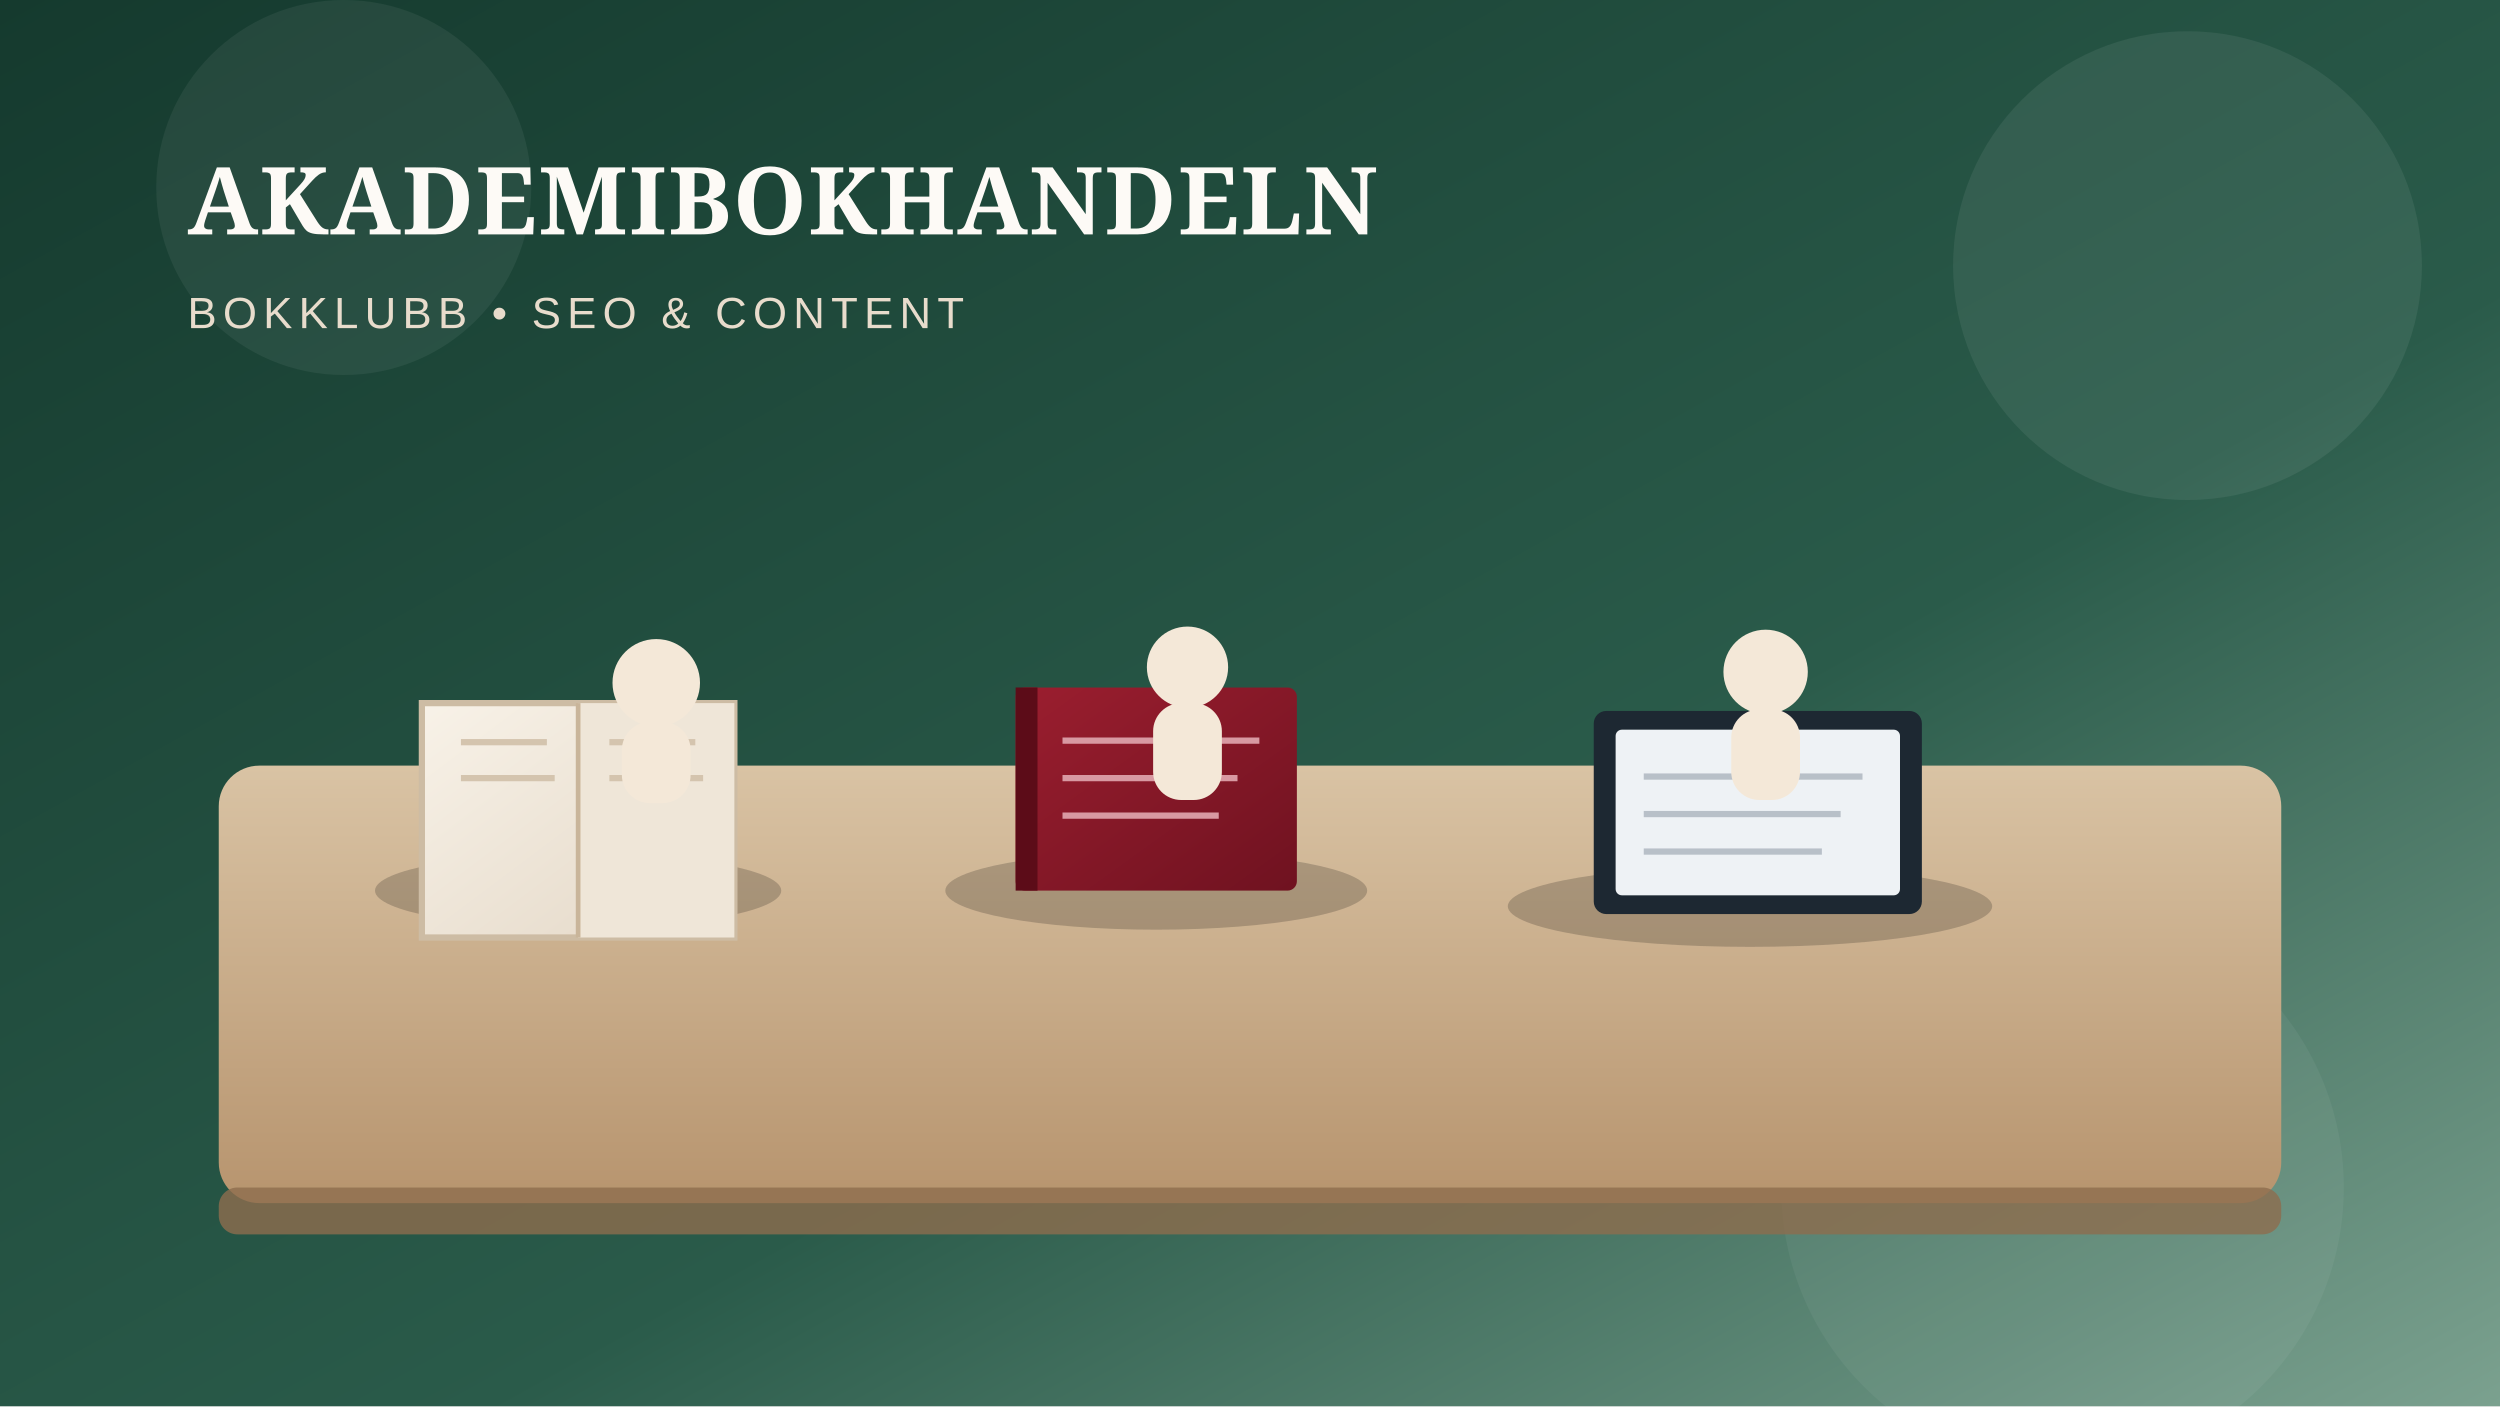
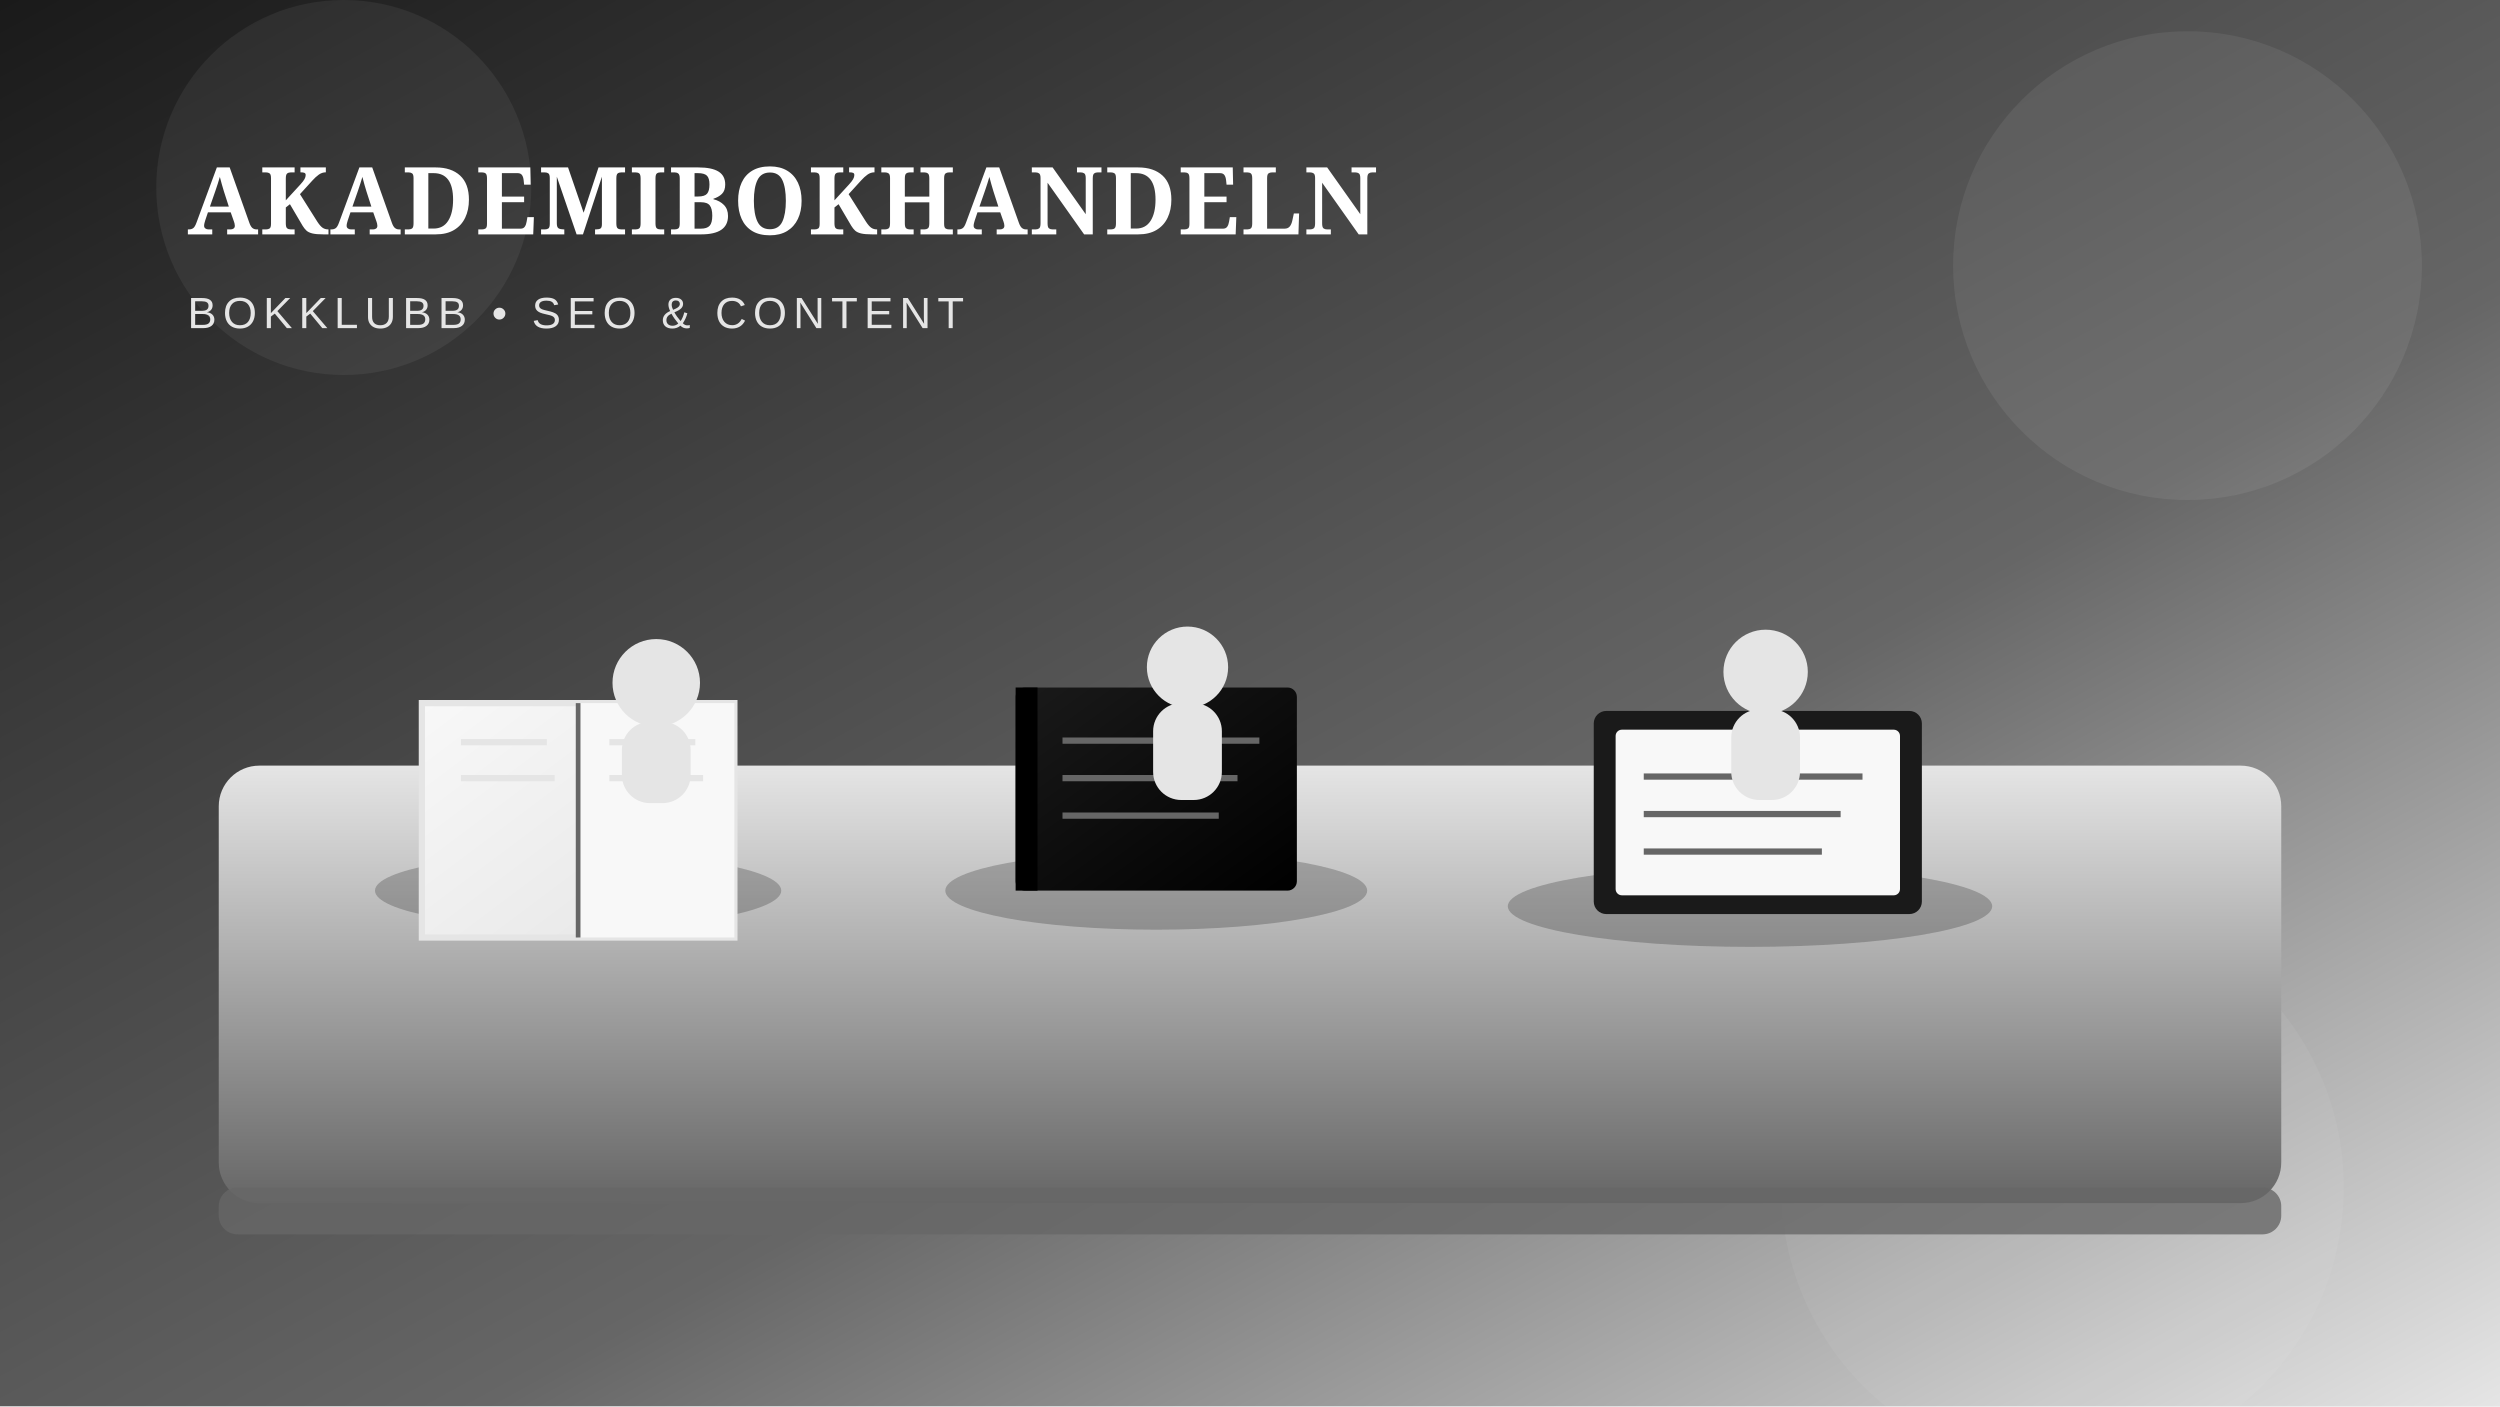
<svg xmlns="http://www.w3.org/2000/svg" width="1600" height="900" viewBox="0 0 1600 900" role="img" aria-labelledby="t d">
  <defs>
    <linearGradient id="bg" x1="0" y1="0" x2="1" y2="1">
-       <stop offset="0%" stop-color="#153a2e" />
-       <stop offset="60%" stop-color="#2a5b4a" />
-       <stop offset="100%" stop-color="#7ba18f" />
+       <stop offset="0%" stop-color="#1A1A1A" />
+       <stop offset="60%" stop-color="#666666" />
+       <stop offset="100%" stop-color="#E5E5E5" />
    </linearGradient>
    <linearGradient id="table" x1="0" y1="0" x2="0" y2="1">
-       <stop offset="0%" stop-color="#d9c3a4" />
-       <stop offset="100%" stop-color="#b7946e" />
+       <stop offset="0%" stop-color="#E5E5E5" />
+       <stop offset="100%" stop-color="#666666" />
    </linearGradient>
    <linearGradient id="bookA" x1="0" y1="0" x2="1" y2="1">
-       <stop offset="0%" stop-color="#f8f2e8" />
-       <stop offset="100%" stop-color="#e3d7c6" />
+       <stop offset="0%" stop-color="#F8F8F8" />
+       <stop offset="100%" stop-color="#E5E5E5" />
    </linearGradient>
    <linearGradient id="bookB" x1="0" y1="0" x2="1" y2="1">
-       <stop offset="0%" stop-color="#9b1e2f" />
-       <stop offset="100%" stop-color="#6f1220" />
+       <stop offset="0%" stop-color="#1A1A1A" />
+       <stop offset="100%" stop-color="#000000" />
    </linearGradient>
  </defs>
  <rect width="1600" height="900" fill="url(#bg)" />
-   <circle cx="220" cy="120" r="120" fill="#ffffff" opacity="0.06" />
-   <circle cx="1400" cy="170" r="150" fill="#ffffff" opacity="0.07" />
-   <circle cx="1320" cy="760" r="180" fill="#ffffff" opacity="0.05" />
+   <circle cx="220" cy="120" r="120" fill="#FFFFFF" opacity="0.06" />
+   <circle cx="1400" cy="170" r="150" fill="#FFFFFF" opacity="0.07" />
+   <circle cx="1320" cy="760" r="180" fill="#FFFFFF" opacity="0.05" />
  <rect x="140" y="490" width="1320" height="280" rx="26" fill="url(#table)" />
-   <rect x="140" y="760" width="1320" height="30" rx="12" fill="#8d6d4e" opacity="0.8" />
+   <rect x="140" y="760" width="1320" height="30" rx="12" fill="#666666" opacity="0.8" />
  <g transform="translate(250 410)">
-     <ellipse cx="120" cy="160" rx="130" ry="24" fill="#2f2a25" opacity="0.25" />
-     <path d="M20 40h200v150H20z" fill="url(#bookA)" stroke="#cdbca4" stroke-width="4" />
-     <path d="M120 40h100v150H120z" fill="#efe6d8" />
-     <line x1="120" y1="40" x2="120" y2="190" stroke="#c9b59a" stroke-width="3" />
-     <line x1="45" y1="65" x2="100" y2="65" stroke="#d4c4ae" stroke-width="4" />
-     <line x1="45" y1="88" x2="105" y2="88" stroke="#d4c4ae" stroke-width="4" />
-     <line x1="140" y1="65" x2="195" y2="65" stroke="#d4c4ae" stroke-width="4" />
-     <line x1="140" y1="88" x2="200" y2="88" stroke="#d4c4ae" stroke-width="4" />
+     <ellipse cx="120" cy="160" rx="130" ry="24" fill="#1A1A1A" opacity="0.25" />
+     <path d="M20 40h200v150H20z" fill="url(#bookA)" stroke="#E5E5E5" stroke-width="4" />
+     <path d="M120 40h100v150H120z" fill="#F8F8F8" />
+     <line x1="120" y1="40" x2="120" y2="190" stroke="#666666" stroke-width="3" />
+     <line x1="45" y1="65" x2="100" y2="65" stroke="#E5E5E5" stroke-width="4" />
+     <line x1="45" y1="88" x2="105" y2="88" stroke="#E5E5E5" stroke-width="4" />
+     <line x1="140" y1="65" x2="195" y2="65" stroke="#E5E5E5" stroke-width="4" />
+     <line x1="140" y1="88" x2="200" y2="88" stroke="#E5E5E5" stroke-width="4" />
  </g>
  <g transform="translate(620 380)">
-     <ellipse cx="120" cy="190" rx="135" ry="25" fill="#2f2a25" opacity="0.25" />
+     <ellipse cx="120" cy="190" rx="135" ry="25" fill="#1A1A1A" opacity="0.25" />
    <rect x="30" y="60" width="180" height="130" rx="6" fill="url(#bookB)" />
-     <rect x="30" y="60" width="14" height="130" fill="#5c0c18" />
-     <line x1="60" y1="94" x2="186" y2="94" stroke="#d899a2" stroke-width="4" />
-     <line x1="60" y1="118" x2="172" y2="118" stroke="#d899a2" stroke-width="4" />
-     <line x1="60" y1="142" x2="160" y2="142" stroke="#d899a2" stroke-width="4" />
+     <rect x="30" y="60" width="14" height="130" fill="#000000" />
+     <line x1="60" y1="94" x2="186" y2="94" stroke="#666666" stroke-width="4" />
+     <line x1="60" y1="118" x2="172" y2="118" stroke="#666666" stroke-width="4" />
+     <line x1="60" y1="142" x2="160" y2="142" stroke="#666666" stroke-width="4" />
  </g>
  <g transform="translate(980 375)">
-     <ellipse cx="140" cy="205" rx="155" ry="26" fill="#2f2a25" opacity="0.25" />
-     <rect x="40" y="80" width="210" height="130" rx="8" fill="#1d2832" />
-     <rect x="54" y="92" width="182" height="106" rx="4" fill="#eef2f5" />
-     <line x1="72" y1="122" x2="212" y2="122" stroke="#b8c0c8" stroke-width="4" />
-     <line x1="72" y1="146" x2="198" y2="146" stroke="#b8c0c8" stroke-width="4" />
-     <line x1="72" y1="170" x2="186" y2="170" stroke="#b8c0c8" stroke-width="4" />
+     <ellipse cx="140" cy="205" rx="155" ry="26" fill="#1A1A1A" opacity="0.25" />
+     <rect x="40" y="80" width="210" height="130" rx="8" fill="#1A1A1A" />
+     <rect x="54" y="92" width="182" height="106" rx="4" fill="#F8F8F8" />
+     <line x1="72" y1="122" x2="212" y2="122" stroke="#666666" stroke-width="4" />
+     <line x1="72" y1="146" x2="198" y2="146" stroke="#666666" stroke-width="4" />
+     <line x1="72" y1="170" x2="186" y2="170" stroke="#666666" stroke-width="4" />
  </g>
-   <g transform="translate(0 -8)" fill="#f4e8d8">
+   <g transform="translate(0 -8)" fill="#E5E5E5">
    <circle cx="420" cy="445" r="28" />
    <rect x="398" y="470" width="44" height="52" rx="18" />
    <circle cx="760" cy="435" r="26" />
    <rect x="738" y="458" width="44" height="62" rx="18" />
    <circle cx="1130" cy="438" r="27" />
    <rect x="1108" y="462" width="44" height="58" rx="18" />
  </g>
-   <text x="120" y="150" fill="#fdfaf6" font-size="60" font-family="Georgia, serif" font-weight="700" letter-spacing="1">AKADEMIBOKHANDELN</text>
-   <text x="120" y="210" fill="#e8dccc" font-size="28" font-family="Arial, sans-serif" letter-spacing="4">BOKKLUBB   •   SEO &amp; CONTENT</text>
+   <text x="120" y="150" fill="#FFFFFF" font-size="60" font-family="Georgia, serif" font-weight="700" letter-spacing="1">AKADEMIBOKHANDELN</text>
+   <text x="120" y="210" fill="#E5E5E5" font-size="28" font-family="Arial, sans-serif" letter-spacing="4">BOKKLUBB   •   SEO &amp; CONTENT</text>
</svg>
